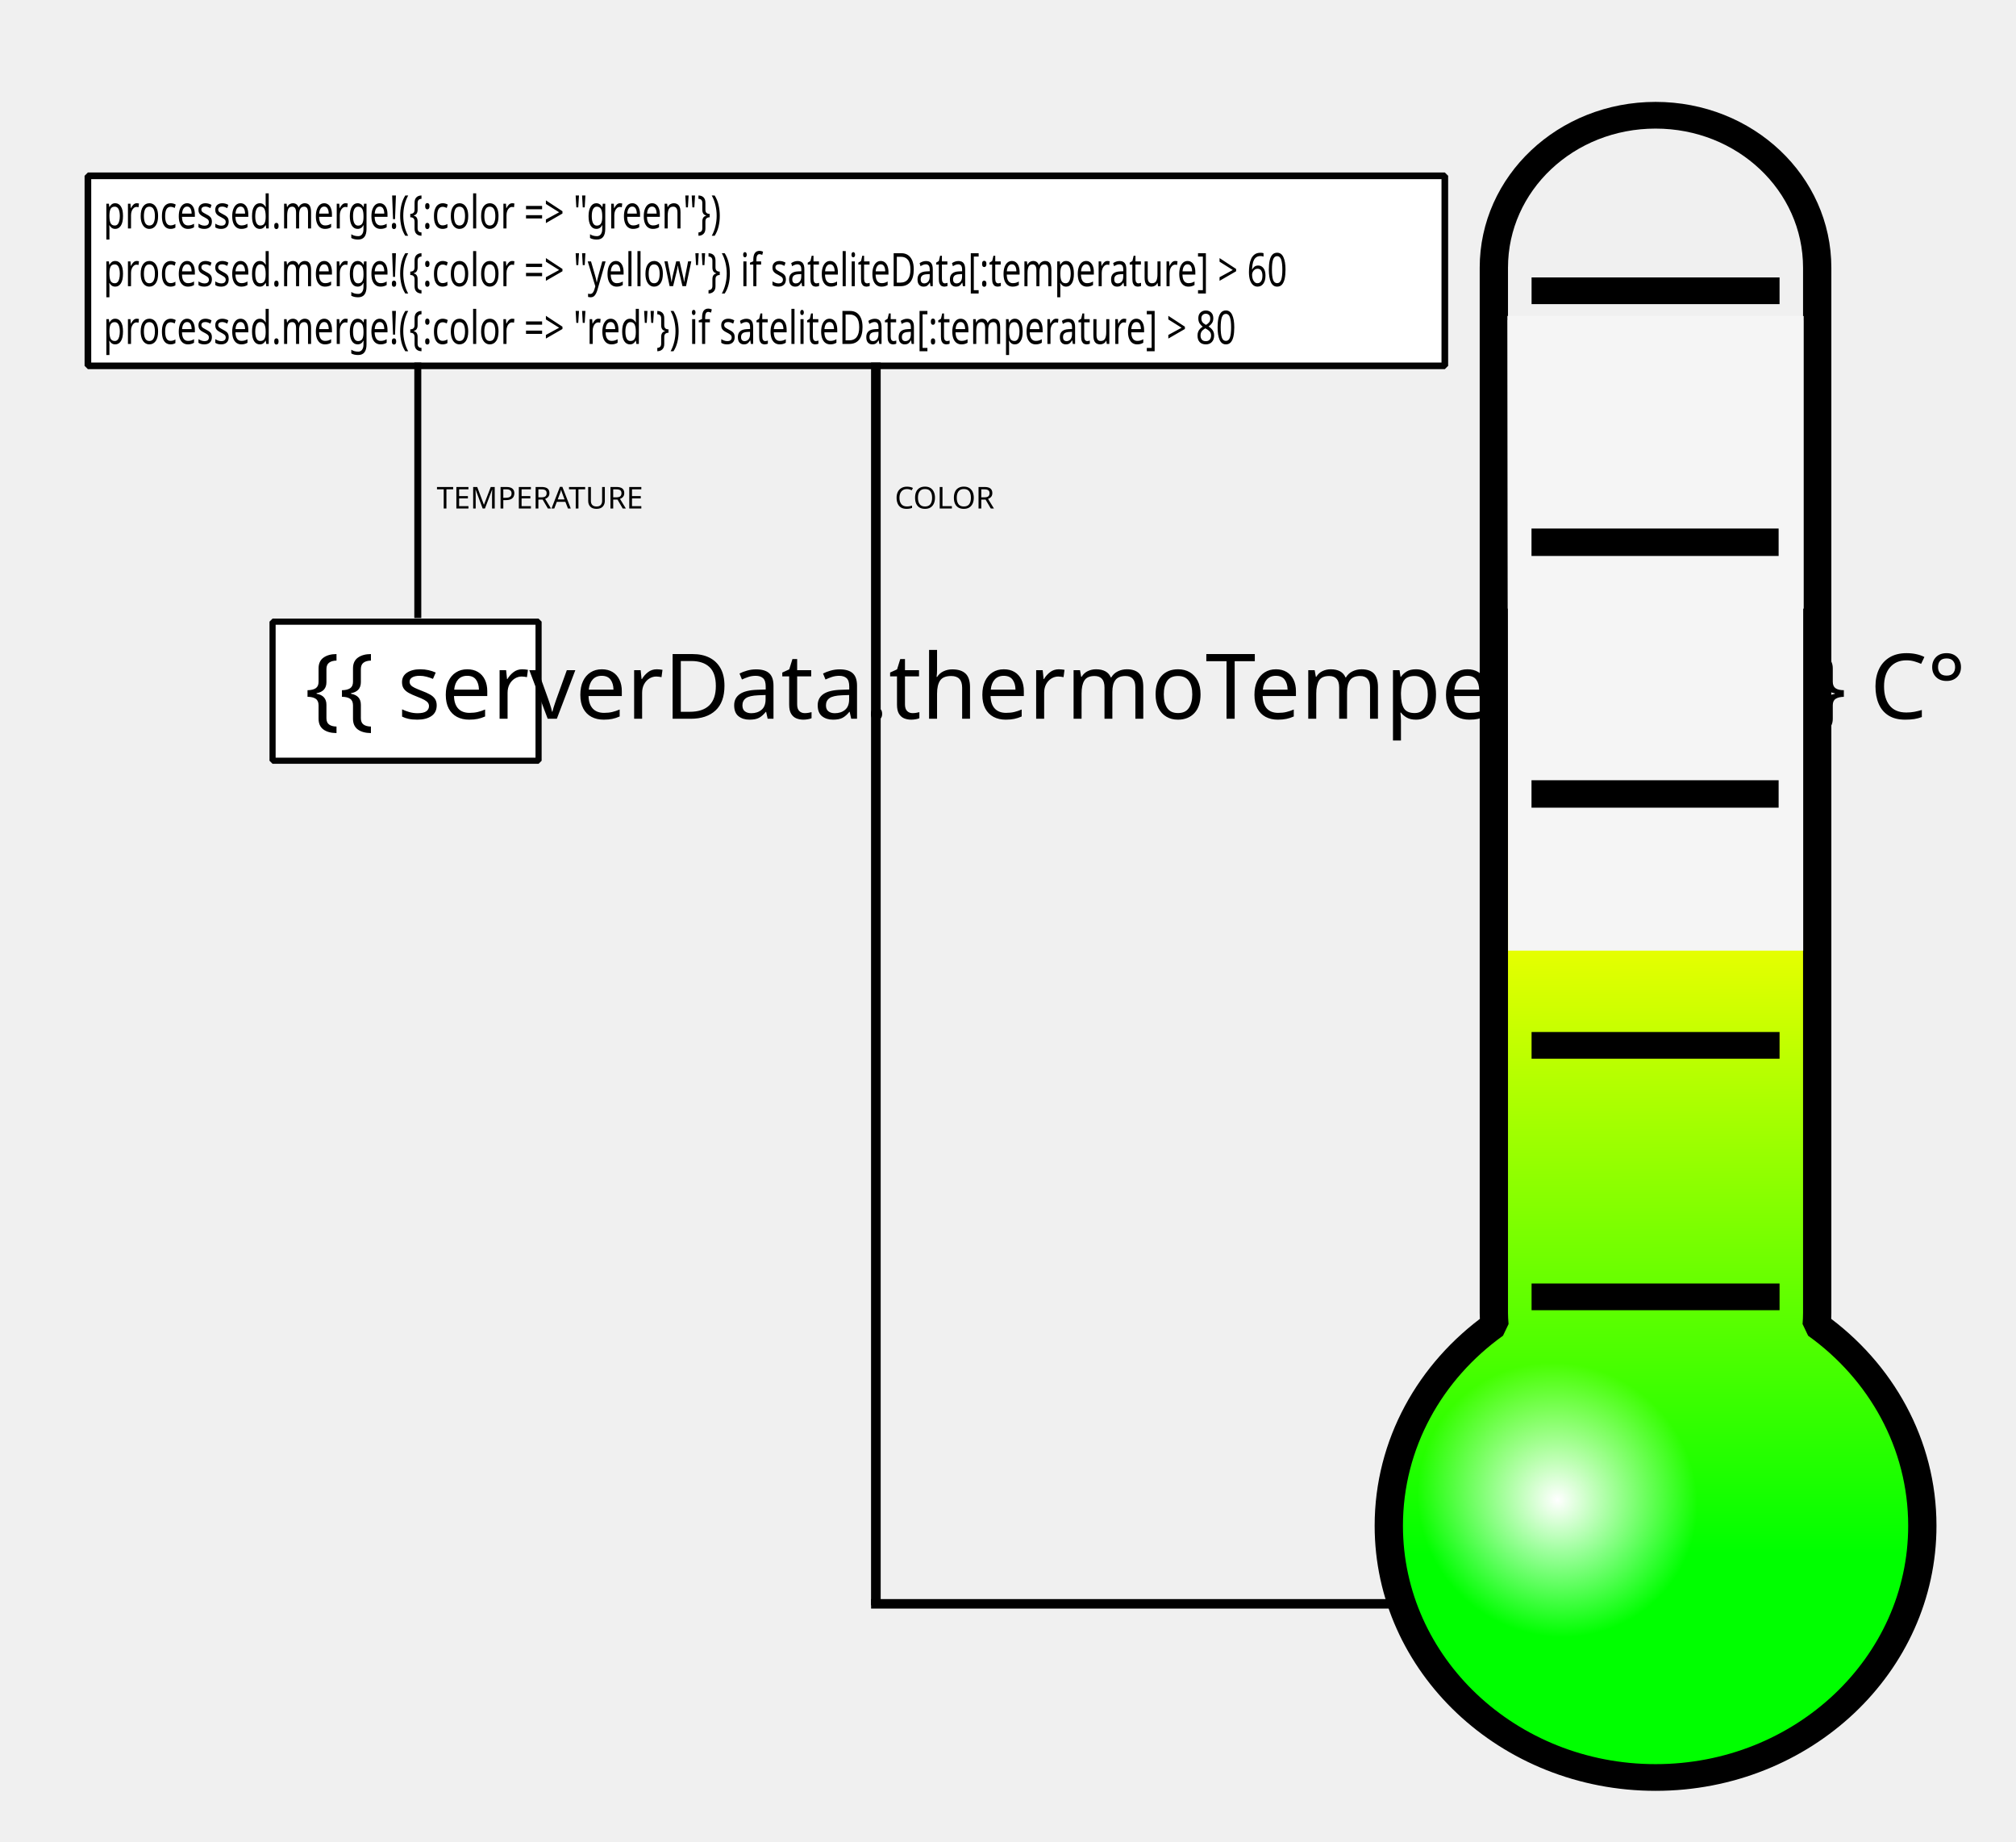
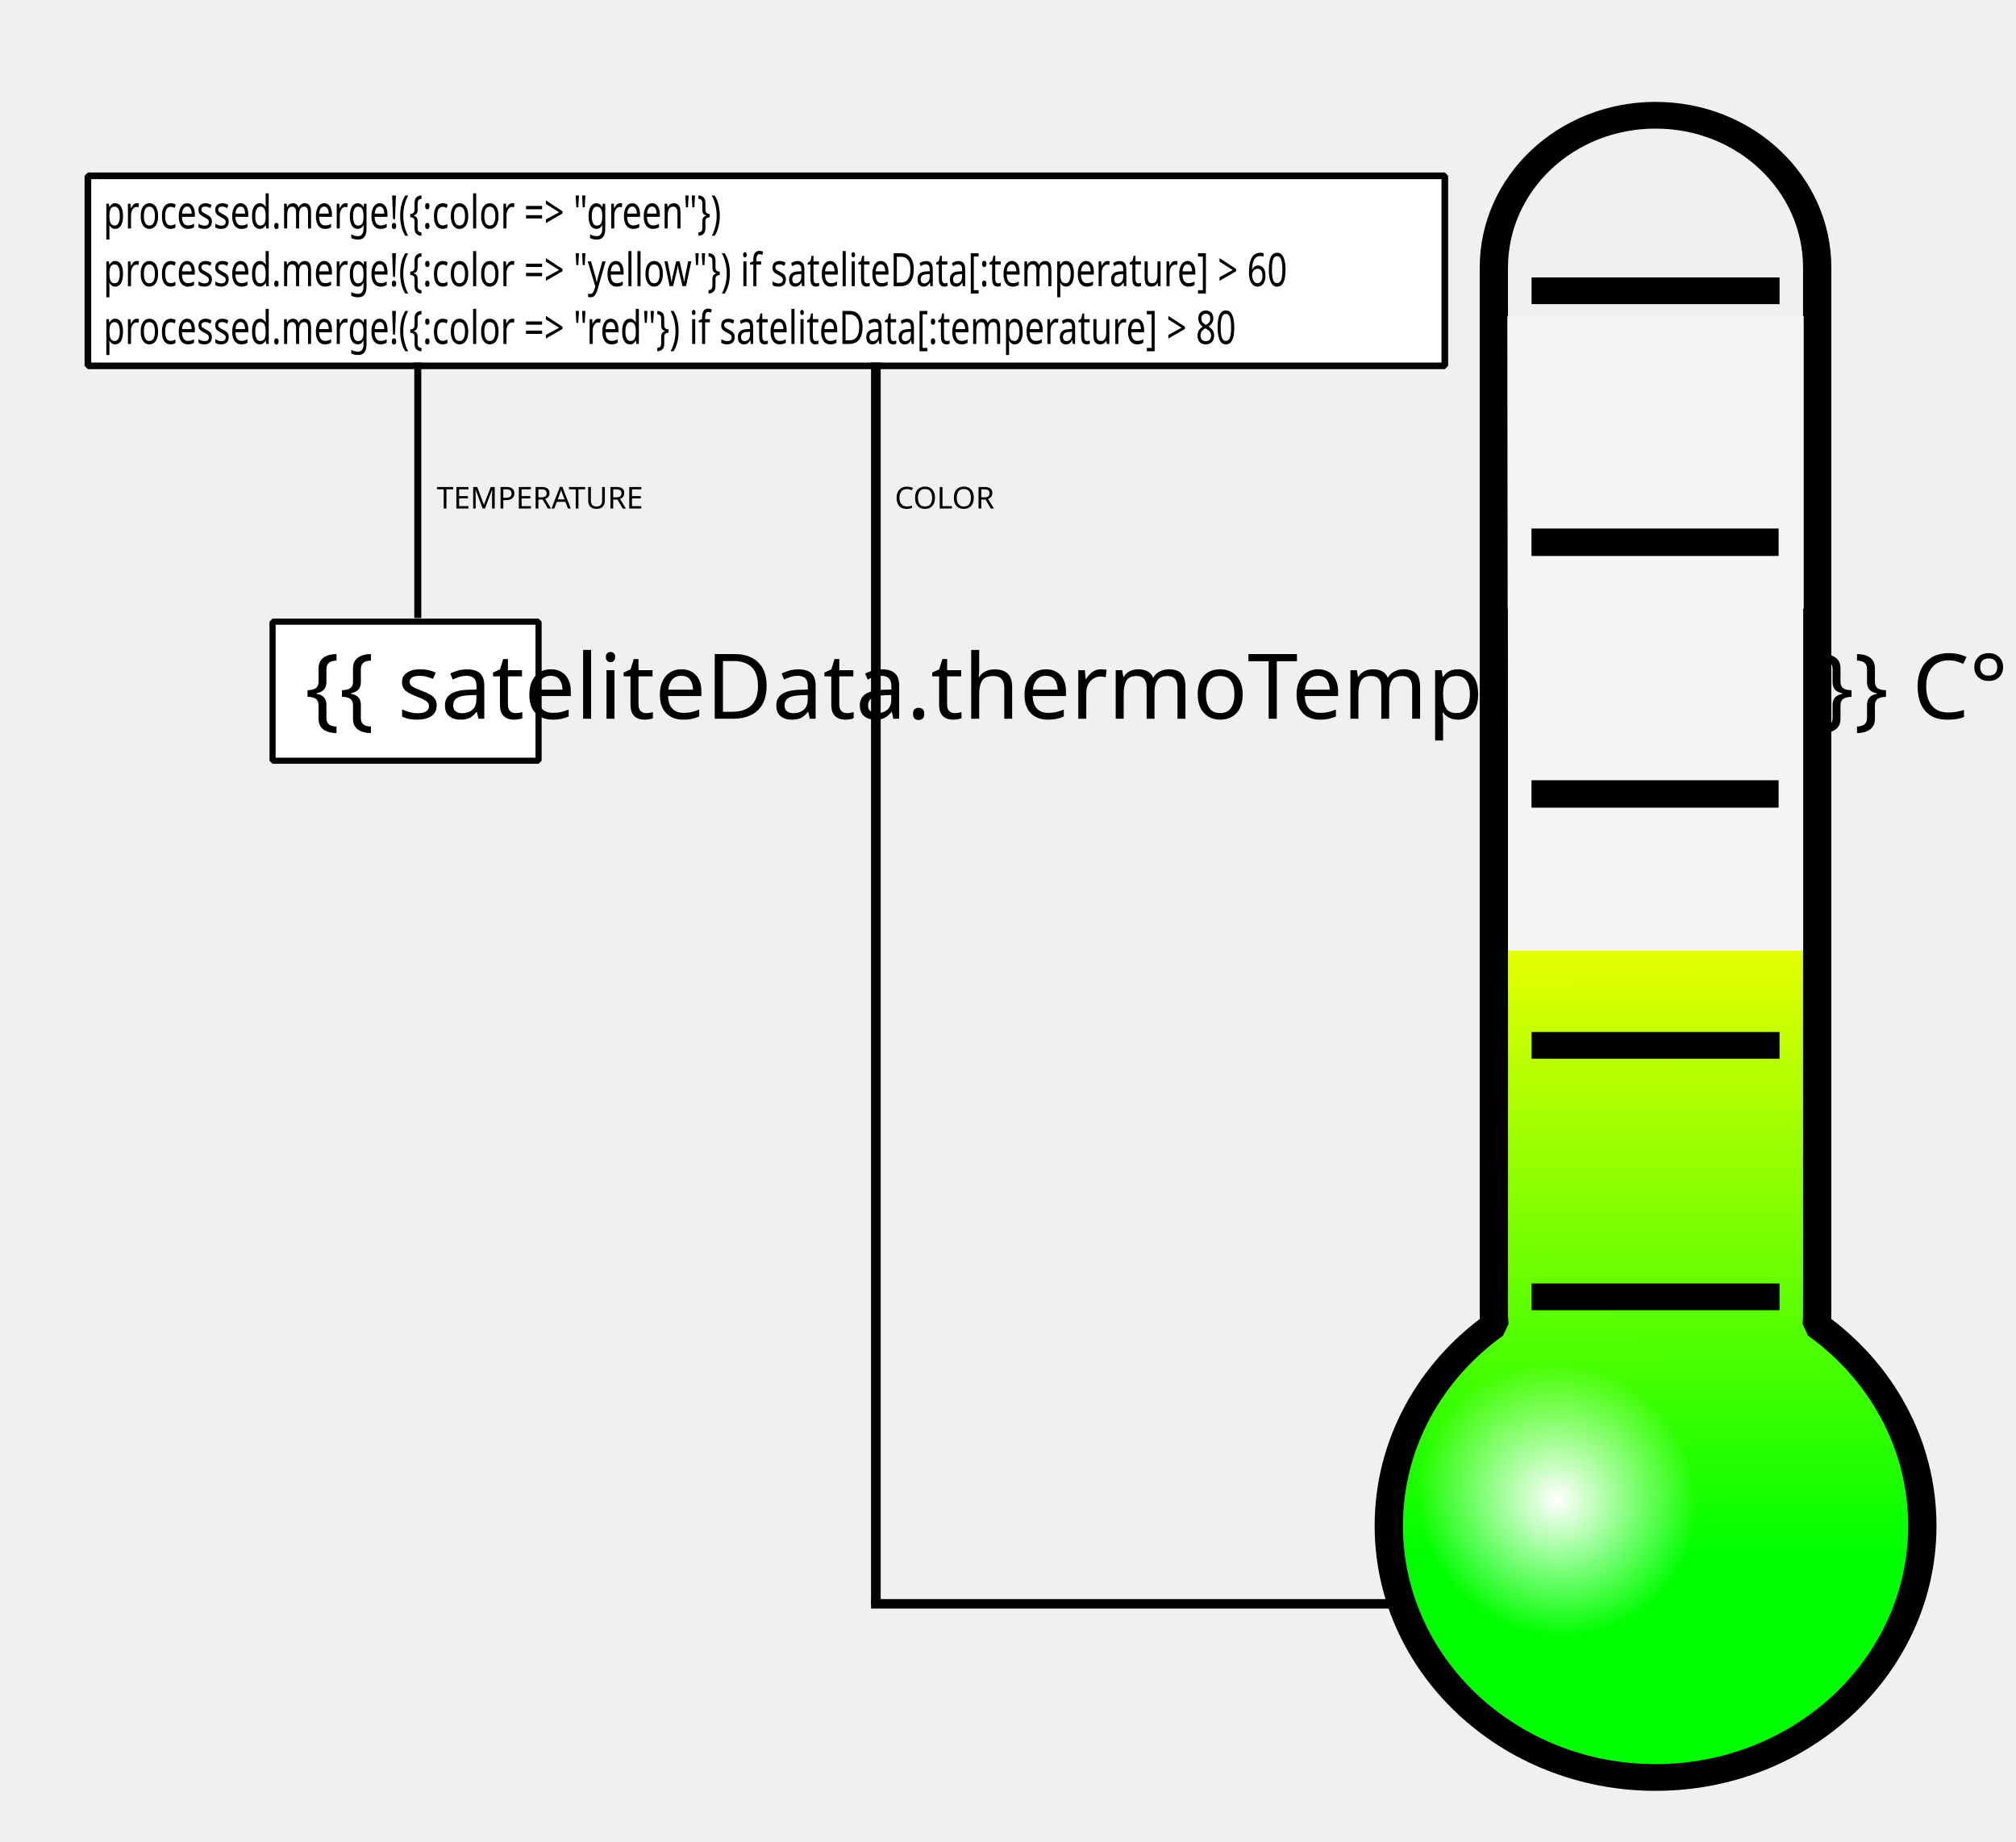
<svg xmlns="http://www.w3.org/2000/svg" xmlns:ns1="http://www.openswatchbook.org/uri/2009/osb" id="svg2" viewBox="0 0 801 731.53" version="1.1" width="100%" height="100%">
  <defs id="defs4">
    <linearGradient id="linearGradient5647" ns1:paint="solid">
      <stop style="stop-color:#000000;stop-opacity:1;" offset="0" id="stop5649" />
    </linearGradient>
    <linearGradient id="linearGradient5641" ns1:paint="solid">
      <stop style="stop-color:#ffffff;stop-opacity:1;" offset="0" id="stop5643" />
    </linearGradient>
    <linearGradient id="linearGradient3924" y2="411.16" gradientUnits="userSpaceOnUse" x2="600.22" y1="803.81" x1="601.54">
      <stop id="stop3904" stop-color="#0f0" offset="0" />
      <stop id="stop3910" stop-color="#f7ff00" offset=".62" />
      <stop id="stop3906" stop-color="#f00" offset="1" />
    </linearGradient>
    <radialGradient id="radialGradient3926" gradientUnits="userSpaceOnUse" cy="790.63" cx="581.71" gradientTransform="matrix(0.5207,-0.29138,0.3072,0.5369,35.938,535.6)" r="39.374">
      <stop id="stop3914" stop-color="#fff" offset="0" />
      <stop id="stop3916" stop-color="#fff" stop-opacity="0" offset="1" />
    </radialGradient>
  </defs>
  <g id="layer1" transform="matrix(1.12422,0,0,1.0608,246.6417,-240.4522)">
    <g id="g3920" transform="translate(-232.16,4.7662)">
      <path id="path3893" d="m 541.25,347.62 v 365.47 c 0,1.532 0.102,3.03 0.219,4.531 -22.689,17.218 -37.344,44.477 -37.344,75.156 0,52.073 42.209,94.281 94.281,94.281 52.073,0 94.281,-42.209 94.281,-94.281 0,-30.676 -14.659,-57.938 -37.344,-75.156 0.117,-1.501 0.188,-2.999 0.188,-4.531 V 347.68 h -111.88 c -0.81,0 -1.604,-0.029 -2.406,-0.062 z" style="fill:url(#linearGradient3924)" />
      <path id="path3895" d="m 616.08,788.61 a 34.374,33.713 0 1 1 -68.747,0 34.374,33.713 0 1 1 68.747,0 z" transform="matrix(2.0769,0,0,2.1373,-644.96,-906.11)" style="fill:url(#radialGradient3926)" />
    </g>
    <path id="path3069" d="m 365.72,269.83 c -31.657,0 -57.156,25.468 -57.156,57.125 v 391.44 c 0,1.532 0.102,3.03 0.219,4.531 -22.689,17.218 -37.344,44.477 -37.344,75.156 0,52.073 42.209,94.281 94.281,94.281 52.073,0 94.281,-42.209 94.281,-94.281 0,-30.676 -14.659,-57.938 -37.344,-75.156 0.117,-1.501 0.188,-2.999 0.188,-4.531 v -391.44 c 0,-31.657 -25.468,-57.125 -57.125,-57.125 z" style="fill:none;stroke:#000000;stroke-width:10;stroke-linejoin:bevel" />
    <path id="path3869" d="m 321.9,712.36 h 87.642" style="fill:none;stroke:#000000;stroke-width:10" />
    <path id="path3873" d="m 321.9,618.17 h 87.642" style="fill:none;stroke:#000000;stroke-width:10" />
    <path style="fill:none;stroke:#000000;stroke-width:10" d="m 321.9,523.902 h 87.642" id="path3026" />
    <path id="path3881" d="m 321.9,429.77 h 87.642" style="fill:none;stroke:#000000;stroke-width:10" />
    <path id="path3889" d="m 321.9,335.57 h 87.642" style="fill:none;stroke:#000000;stroke-width:10" />
  </g>
-   <path ng-show="serverData.thermoColor == yellow" id="yellow" d="m 599.404,241.451 116.885,0 0,-115.535 -117.018,-0.053 z" style="fill:#f5f5f5;fill-opacity:1;stroke:#f5f5f5;stroke-width:0.705;stroke-linecap:butt;stroke-linejoin:miter;stroke-miterlimit:4;stroke-opacity:1;stroke-dasharray:none;stroke-dashoffset:0;marker-start:none" />
+   <path ng-show="sateliteData.thermoColor == color.YELLOW" id="yellow" d="m 599.404,241.451 116.885,0 0,-115.535 -117.018,-0.053 z" style="fill:#f5f5f5;fill-opacity:1;stroke:#f5f5f5;stroke-width:0.705;stroke-linecap:butt;stroke-linejoin:miter;stroke-miterlimit:4;stroke-opacity:1;stroke-dasharray:none;stroke-dashoffset:0;marker-start:none" />
  <rect style="fill:#ffffff;fill-opacity:1;stroke:#000000;stroke-width:2.64;stroke-linecap:butt;stroke-linejoin:bevel;stroke-miterlimit:4;stroke-opacity:0.986;stroke-dasharray:none;stroke-dashoffset:0" id="rect3045" width="539.134" height="75.504" x="34.926" y="69.841" />
  <text xml:space="preserve" style="font-size:16.634px;font-style:normal;font-weight:normal;line-height:125%;letter-spacing:0px;word-spacing:0px;fill:#000000;fill-opacity:1;stroke:none;font-family:Sans" x="47.098" y="79.141" id="text3827" transform="scale(0.8719722,1.146826)">
    <tspan x="47.098" y="79.141" style="font-size:16px" id="tspan3841">processed.merge!({:color =&gt; "green"})</tspan>
    <tspan x="47.098" y="99.141" style="font-size:16px" id="tspan3839">processed.merge!({:color =&gt; "yellow"}) if sateliteData[:temperature] &gt; 60</tspan>
    <tspan x="47.098" y="119.141" style="font-size:16px" id="tspan3845">processed.merge!({:color =&gt; "red"}) if sateliteData[:temperature] &gt; 80</tspan>
  </text>
  <rect y="246.975" x="108.296" height="55.252" width="105.69" id="rect3847" style="fill:#ffffff;fill-opacity:1;stroke:#000000;stroke-width:2.437;stroke-linecap:butt;stroke-linejoin:bevel;stroke-miterlimit:4;stroke-opacity:0.986;stroke-dasharray:none;stroke-dashoffset:0" />
  <text xml:space="preserve" style="font-size:12px;font-style:normal;font-weight:normal;line-height:125%;letter-spacing:0px;word-spacing:0px;fill:#000000;fill-opacity:1;stroke:none;font-family:Sans" x="121.168" y="285.551" id="text3849">
-     <tspan id="tspan3851" x="121.168" y="285.551" style="font-size:36px">{{ serverData.thermoTemperature }} C°</tspan>
+     <tspan id="tspan3851" x="121.168" y="285.551" style="font-size:36px">{{ sateliteData.thermoTemperature }} C°</tspan>
  </text>
-   <path ng-show="serverData.thermoColor == green" style="fill:#f5f5f5;fill-opacity:1;stroke:#f5f5f5;stroke-width:1.033;stroke-linecap:butt;stroke-linejoin:miter;stroke-miterlimit:4;stroke-opacity:1;stroke-dasharray:none;stroke-dashoffset:0;marker-start:none" d="m 599.71,377.16 116.221,0 0,-249.343 -116.353,-0.113 z" id="Green" />
+   <path ng-show="sateliteData.thermoColor == color.GREEN" style="fill:#f5f5f5;fill-opacity:1;stroke:#f5f5f5;stroke-width:1.033;stroke-linecap:butt;stroke-linejoin:miter;stroke-miterlimit:4;stroke-opacity:1;stroke-dasharray:none;stroke-dashoffset:0;marker-start:none" d="m 599.71,377.16 116.221,0 0,-249.343 -116.353,-0.113 z" id="Green" />
  <path style="fill:none;stroke:#000000;stroke-width:10.897px;stroke-linecap:butt;stroke-linejoin:miter;stroke-opacity:1" d="m 608.5,215.425 98.186,0" id="path3842" />
  <path id="path3846" d="m 608.5,315.425 98.186,0" style="fill:none;stroke:#000000;stroke-width:10.897px;stroke-linecap:butt;stroke-linejoin:miter;stroke-opacity:1" />
  <path style="fill:none;stroke:#000000;stroke-width:2.772px;stroke-linecap:butt;stroke-linejoin:miter;stroke-opacity:1" d="m 166,144.03 0,101.5" id="path3852" />
  <text xml:space="preserve" style="font-size:12px;font-style:normal;font-weight:normal;line-height:125%;letter-spacing:0px;word-spacing:0px;fill:#000000;fill-opacity:1;stroke:none;font-family:Sans" x="183" y="192.03" id="text3854" transform="translate(0,-1.4648438e-5)">
    <tspan id="tspan3856" x="183" y="192.03" />
  </text>
  <text xml:space="preserve" style="font-size:12px;font-style:normal;font-weight:normal;line-height:125%;letter-spacing:0px;word-spacing:0px;fill:#000000;fill-opacity:1;stroke:none;font-family:Sans" x="173.5" y="202.03" id="text3869">
    <tspan id="tspan3871" x="173.5" y="202.03">TEMPERATURE</tspan>
  </text>
  <path id="path3884" d="m 348,144.03 0,493.717" style="fill:none;stroke:#000000;stroke-width:3.83px;stroke-linecap:butt;stroke-linejoin:miter;stroke-opacity:1" />
  <path style="fill:none;stroke:#000000;stroke-width:3.77px;stroke-linecap:butt;stroke-linejoin:miter;stroke-opacity:1" d="m 346.099,637.173 205.787,0" id="path3890" />
  <text id="text3896" y="202.03" x="355.5" style="font-size:12px;font-style:normal;font-weight:normal;line-height:125%;letter-spacing:0px;word-spacing:0px;fill:#000000;fill-opacity:1;stroke:none;font-family:Sans" xml:space="preserve">
    <tspan y="202.03" x="355.5" id="tspan3898">COLOR</tspan>
  </text>
</svg>
